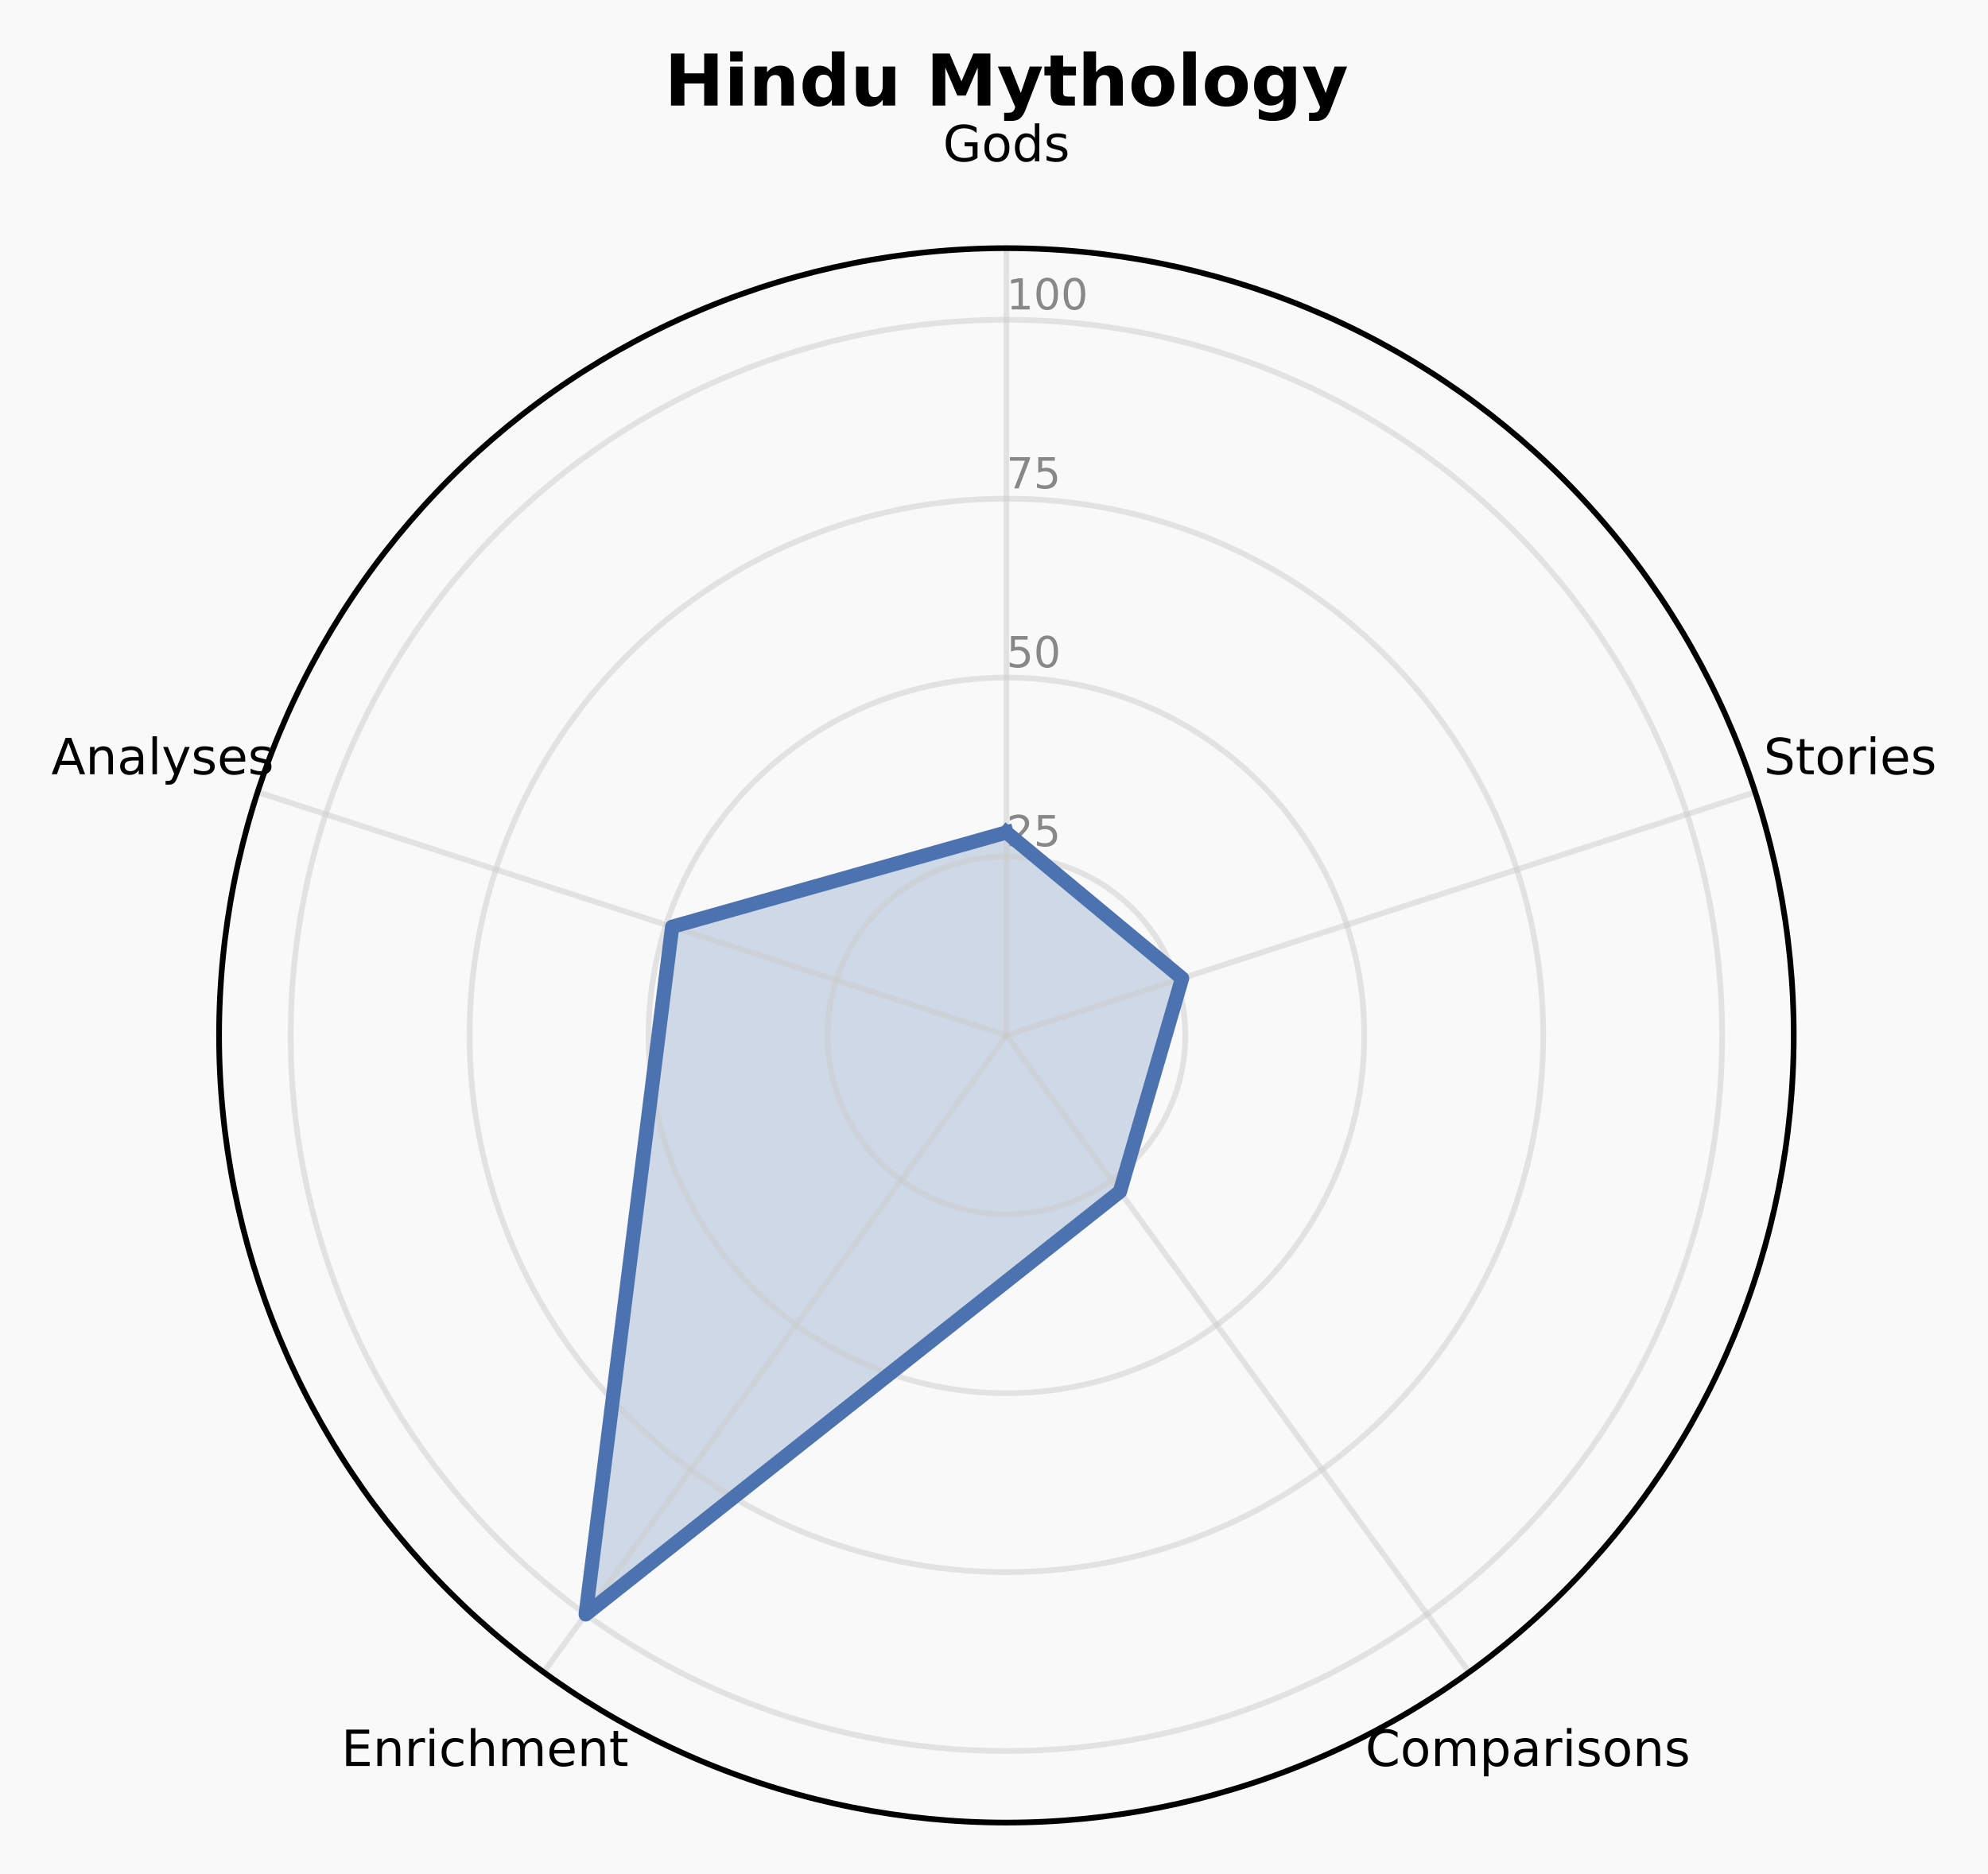
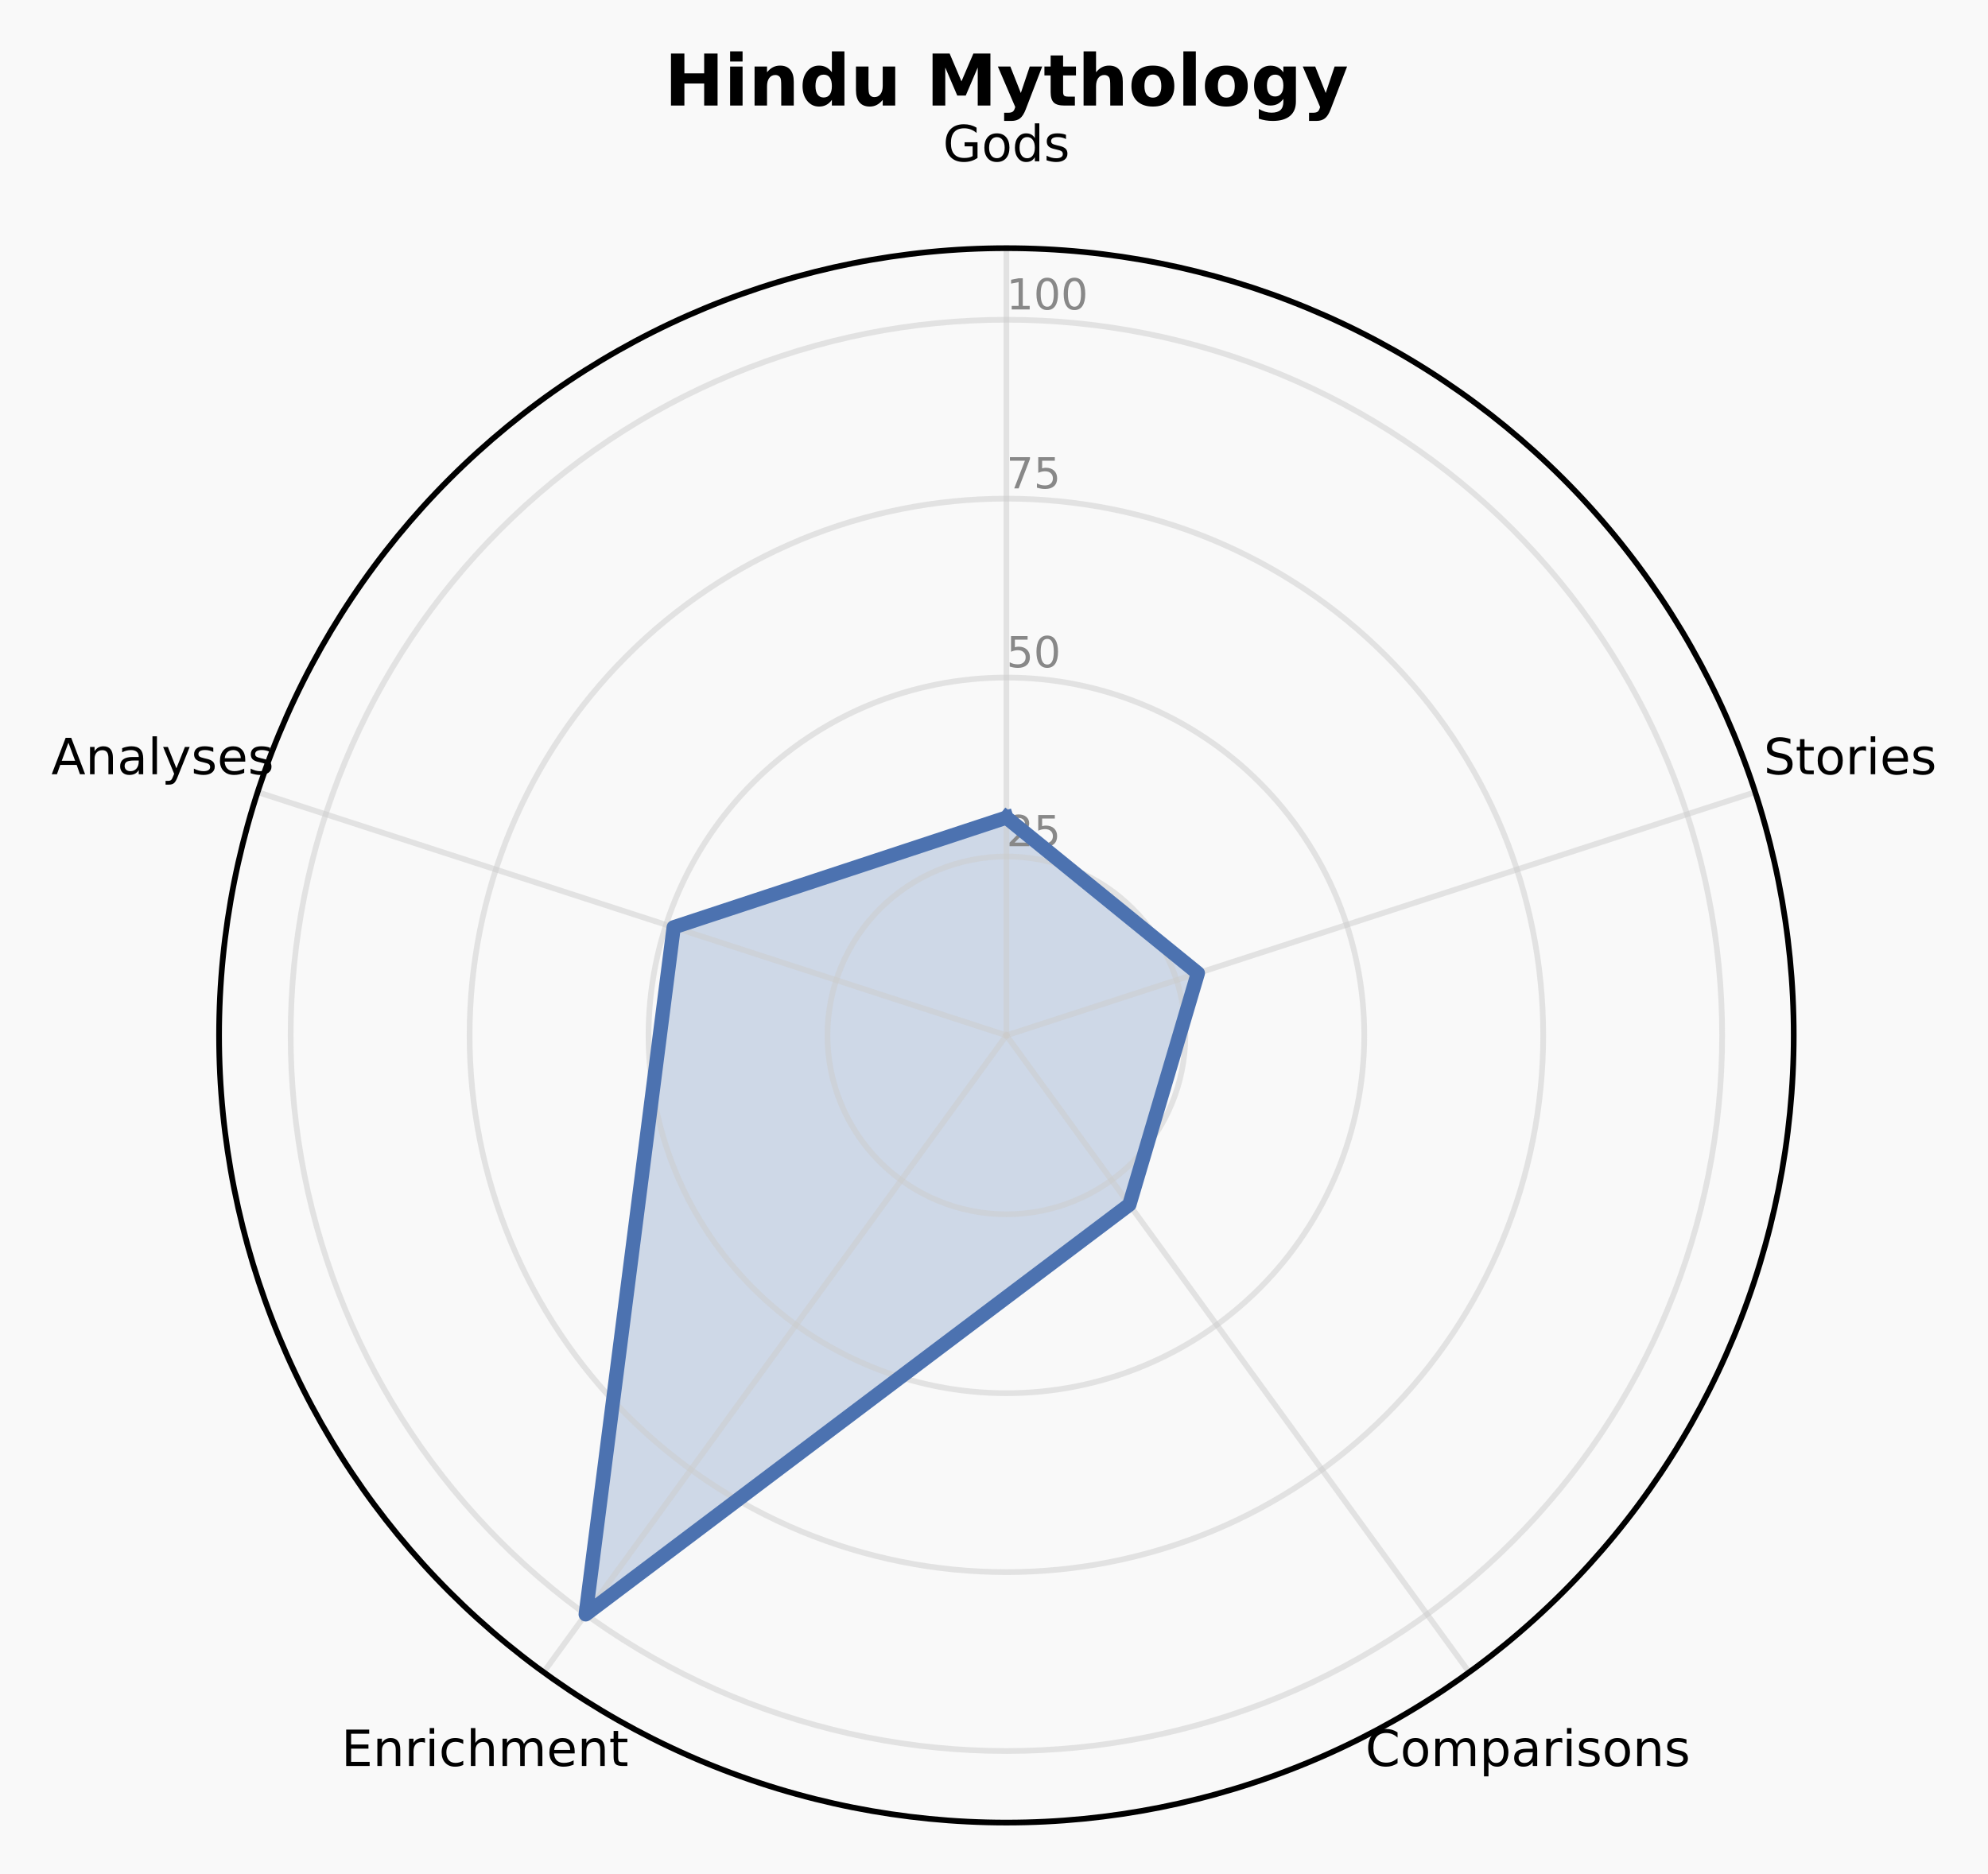
<svg xmlns="http://www.w3.org/2000/svg" xmlns:xlink="http://www.w3.org/1999/xlink" width="278.709pt" height="262.758pt" viewBox="0 0 278.709 262.758" version="1.1">
  <defs>
    <style type="text/css">*{stroke-linejoin: round; stroke-linecap: butt}</style>
  </defs>
  <g id="figure_1">
    <g id="patch_1">
      <path d="M 0 262.758  L 278.709 262.758  L 278.709 0  L 0 0  z " style="fill: #f9f9f9" />
    </g>
    <g id="axes_1">
      <g id="patch_2">
        <path d="M 251.473 145.178  C 251.473 130.683 248.618 116.329 243.071 102.938  C 237.524 89.546 229.393 77.377 219.143 67.128  C 208.894 56.878 196.725 48.748 183.334 43.201  C 169.942 37.654 155.588 34.798 141.093 34.798  C 126.598 34.798 112.244 37.654 98.853 43.201  C 85.461 48.748 73.293 56.878 63.043 67.128  C 52.794 77.377 44.663 89.546 39.116 102.938  C 33.569 116.329 30.714 130.683 30.714 145.178  C 30.714 159.673 33.569 174.027 39.116 187.418  C 44.663 200.81 52.794 212.979 63.043 223.228  C 73.293 233.478 85.461 241.609 98.853 247.155  C 112.244 252.702 126.598 255.558 141.093 255.558  C 155.588 255.558 169.942 252.702 183.334 247.155  C 196.725 241.609 208.894 233.478 219.143 223.228  C 229.393 212.979 237.524 200.81 243.071 187.418  C 248.618 174.027 251.473 159.673 251.473 145.178  M 141.093 145.178  C 141.093 145.178 141.093 145.178 141.093 145.178  C 141.093 145.178 141.093 145.178 141.093 145.178  C 141.093 145.178 141.093 145.178 141.093 145.178  C 141.093 145.178 141.093 145.178 141.093 145.178  C 141.093 145.178 141.093 145.178 141.093 145.178  C 141.093 145.178 141.093 145.178 141.093 145.178  C 141.093 145.178 141.093 145.178 141.093 145.178  C 141.093 145.178 141.093 145.178 141.093 145.178  C 141.093 145.178 141.093 145.178 141.093 145.178  C 141.093 145.178 141.093 145.178 141.093 145.178  C 141.093 145.178 141.093 145.178 141.093 145.178  C 141.093 145.178 141.093 145.178 141.093 145.178  C 141.093 145.178 141.093 145.178 141.093 145.178  C 141.093 145.178 141.093 145.178 141.093 145.178  C 141.093 145.178 141.093 145.178 141.093 145.178  C 141.093 145.178 141.093 145.178 141.093 145.178  z " style="fill: #f9f9f9" />
      </g>
      <g id="patch_3">
-         <path d="M 141.093 116.722  L 165.721 137.176  L 157.009 167.084  L 82.112 226.359  L 94.234 129.952  z " clip-path="url(#p015fa9e501)" style="fill: #4c72b0; opacity: 0.25; stroke: #4c72b0; stroke-linejoin: miter" />
+         <path d="M 141.093 114.638  L 167.934 136.457  L 158.334 168.908  L 82.112 226.359  L 94.449 130.022  z " clip-path="url(#p716210f95b)" style="fill: #4c72b0; opacity: 0.25; stroke: #4c72b0; stroke-linejoin: miter" />
      </g>
      <g id="matplotlib.axis_1">
        <g id="xtick_1">
          <g id="line2d_1">
-             <path d="M 141.093 145.178  L 141.093 34.798  " clip-path="url(#p015fa9e501)" style="fill: none; stroke: #cccccc; stroke-opacity: 0.5; stroke-width: 0.8; stroke-linecap: square" />
+             <path d="M 141.093 145.178  L 141.093 34.798  " clip-path="url(#p716210f95b)" style="fill: none; stroke: #cccccc; stroke-opacity: 0.5; stroke-width: 0.8; stroke-linecap: square" />
          </g>
          <g id="text_1">
            <g transform="translate(132.1945 22.61707) scale(0.07 -0.07)">
              <defs>
                <path id="DejaVuSans-2a" d="M 3809 666  L 3809 1919  L 2778 1919  L 2778 2438  L 4434 2438  L 4434 434  Q 4069 175 3628 42  Q 3188 -91 2688 -91  Q 1594 -91 976 548  Q 359 1188 359 2328  Q 359 3472 976 4111  Q 1594 4750 2688 4750  Q 3144 4750 3555 4637  Q 3966 4525 4313 4306  L 4313 3634  Q 3963 3931 3569 4081  Q 3175 4231 2741 4231  Q 1884 4231 1454 3753  Q 1025 3275 1025 2328  Q 1025 1384 1454 906  Q 1884 428 2741 428  Q 3075 428 3337 486  Q 3600 544 3809 666  z " transform="scale(0.015625)" />
                <path id="DejaVuSans-52" d="M 1959 3097  Q 1497 3097 1228 2736  Q 959 2375 959 1747  Q 959 1119 1226 758  Q 1494 397 1959 397  Q 2419 397 2687 759  Q 2956 1122 2956 1747  Q 2956 2369 2687 2733  Q 2419 3097 1959 3097  z M 1959 3584  Q 2709 3584 3137 3096  Q 3566 2609 3566 1747  Q 3566 888 3137 398  Q 2709 -91 1959 -91  Q 1206 -91 779 398  Q 353 888 353 1747  Q 353 2609 779 3096  Q 1206 3584 1959 3584  z " transform="scale(0.015625)" />
                <path id="DejaVuSans-47" d="M 2906 2969  L 2906 4863  L 3481 4863  L 3481 0  L 2906 0  L 2906 525  Q 2725 213 2448 61  Q 2172 -91 1784 -91  Q 1150 -91 751 415  Q 353 922 353 1747  Q 353 2572 751 3078  Q 1150 3584 1784 3584  Q 2172 3584 2448 3432  Q 2725 3281 2906 2969  z M 947 1747  Q 947 1113 1208 752  Q 1469 391 1925 391  Q 2381 391 2643 752  Q 2906 1113 2906 1747  Q 2906 2381 2643 2742  Q 2381 3103 1925 3103  Q 1469 3103 1208 2742  Q 947 2381 947 1747  z " transform="scale(0.015625)" />
                <path id="DejaVuSans-56" d="M 2834 3397  L 2834 2853  Q 2591 2978 2328 3040  Q 2066 3103 1784 3103  Q 1356 3103 1142 2972  Q 928 2841 928 2578  Q 928 2378 1081 2264  Q 1234 2150 1697 2047  L 1894 2003  Q 2506 1872 2764 1633  Q 3022 1394 3022 966  Q 3022 478 2636 193  Q 2250 -91 1575 -91  Q 1294 -91 989 -36  Q 684 19 347 128  L 347 722  Q 666 556 975 473  Q 1284 391 1588 391  Q 1994 391 2212 530  Q 2431 669 2431 922  Q 2431 1156 2273 1281  Q 2116 1406 1581 1522  L 1381 1569  Q 847 1681 609 1914  Q 372 2147 372 2553  Q 372 3047 722 3315  Q 1072 3584 1716 3584  Q 2034 3584 2315 3537  Q 2597 3491 2834 3397  z " transform="scale(0.015625)" />
              </defs>
              <use xlink:href="#DejaVuSans-2a" />
              <use xlink:href="#DejaVuSans-52" transform="translate(77.48438 0)" />
              <use xlink:href="#DejaVuSans-47" transform="translate(138.6719 0)" />
              <use xlink:href="#DejaVuSans-56" transform="translate(202.1562 0)" />
            </g>
          </g>
        </g>
        <g id="xtick_2">
          <g id="line2d_2">
-             <path d="M 141.093 145.178  L 246.07 111.069  " clip-path="url(#p015fa9e501)" style="fill: none; stroke: #cccccc; stroke-opacity: 0.5; stroke-width: 0.8; stroke-linecap: square" />
+             <path d="M 141.093 145.178  L 246.07 111.069  " clip-path="url(#p716210f95b)" style="fill: none; stroke: #cccccc; stroke-opacity: 0.5; stroke-width: 0.8; stroke-linecap: square" />
          </g>
          <g id="text_2">
            <g transform="translate(247.2616 108.5613) scale(0.07 -0.07)">
              <defs>
                <path id="DejaVuSans-36" d="M 3425 4513  L 3425 3897  Q 3066 4069 2747 4153  Q 2428 4238 2131 4238  Q 1616 4238 1336 4038  Q 1056 3838 1056 3469  Q 1056 3159 1242 3001  Q 1428 2844 1947 2747  L 2328 2669  Q 3034 2534 3370 2195  Q 3706 1856 3706 1288  Q 3706 609 3251 259  Q 2797 -91 1919 -91  Q 1588 -91 1214 -16  Q 841 59 441 206  L 441 856  Q 825 641 1194 531  Q 1563 422 1919 422  Q 2459 422 2753 634  Q 3047 847 3047 1241  Q 3047 1584 2836 1778  Q 2625 1972 2144 2069  L 1759 2144  Q 1053 2284 737 2584  Q 422 2884 422 3419  Q 422 4038 858 4394  Q 1294 4750 2059 4750  Q 2388 4750 2728 4690  Q 3069 4631 3425 4513  z " transform="scale(0.015625)" />
                <path id="DejaVuSans-57" d="M 1172 4494  L 1172 3500  L 2356 3500  L 2356 3053  L 1172 3053  L 1172 1153  Q 1172 725 1289 603  Q 1406 481 1766 481  L 2356 481  L 2356 0  L 1766 0  Q 1100 0 847 248  Q 594 497 594 1153  L 594 3053  L 172 3053  L 172 3500  L 594 3500  L 594 4494  L 1172 4494  z " transform="scale(0.015625)" />
                <path id="DejaVuSans-55" d="M 2631 2963  Q 2534 3019 2420 3045  Q 2306 3072 2169 3072  Q 1681 3072 1420 2755  Q 1159 2438 1159 1844  L 1159 0  L 581 0  L 581 3500  L 1159 3500  L 1159 2956  Q 1341 3275 1631 3429  Q 1922 3584 2338 3584  Q 2397 3584 2469 3576  Q 2541 3569 2628 3553  L 2631 2963  z " transform="scale(0.015625)" />
                <path id="DejaVuSans-4c" d="M 603 3500  L 1178 3500  L 1178 0  L 603 0  L 603 3500  z M 603 4863  L 1178 4863  L 1178 4134  L 603 4134  L 603 4863  z " transform="scale(0.015625)" />
                <path id="DejaVuSans-48" d="M 3597 1894  L 3597 1613  L 953 1613  Q 991 1019 1311 708  Q 1631 397 2203 397  Q 2534 397 2845 478  Q 3156 559 3463 722  L 3463 178  Q 3153 47 2828 -22  Q 2503 -91 2169 -91  Q 1331 -91 842 396  Q 353 884 353 1716  Q 353 2575 817 3079  Q 1281 3584 2069 3584  Q 2775 3584 3186 3129  Q 3597 2675 3597 1894  z M 3022 2063  Q 3016 2534 2758 2815  Q 2500 3097 2075 3097  Q 1594 3097 1305 2825  Q 1016 2553 972 2059  L 3022 2063  z " transform="scale(0.015625)" />
              </defs>
              <use xlink:href="#DejaVuSans-36" />
              <use xlink:href="#DejaVuSans-57" transform="translate(63.48438 0)" />
              <use xlink:href="#DejaVuSans-52" transform="translate(102.6875 0)" />
              <use xlink:href="#DejaVuSans-55" transform="translate(163.875 0)" />
              <use xlink:href="#DejaVuSans-4c" transform="translate(204.9844 0)" />
              <use xlink:href="#DejaVuSans-48" transform="translate(232.7656 0)" />
              <use xlink:href="#DejaVuSans-56" transform="translate(294.2969 0)" />
            </g>
          </g>
        </g>
        <g id="xtick_3">
          <g id="line2d_3">
-             <path d="M 141.093 145.178  L 205.973 234.477  " clip-path="url(#p015fa9e501)" style="fill: none; stroke: #cccccc; stroke-opacity: 0.5; stroke-width: 0.8; stroke-linecap: square" />
+             <path d="M 141.093 145.178  L 205.973 234.477  " clip-path="url(#p716210f95b)" style="fill: none; stroke: #cccccc; stroke-opacity: 0.5; stroke-width: 0.8; stroke-linecap: square" />
          </g>
          <g id="text_3">
            <g transform="translate(191.4228 247.6219) scale(0.07 -0.07)">
              <defs>
                <path id="DejaVuSans-26" d="M 4122 4306  L 4122 3641  Q 3803 3938 3442 4084  Q 3081 4231 2675 4231  Q 1875 4231 1450 3742  Q 1025 3253 1025 2328  Q 1025 1406 1450 917  Q 1875 428 2675 428  Q 3081 428 3442 575  Q 3803 722 4122 1019  L 4122 359  Q 3791 134 3420 21  Q 3050 -91 2638 -91  Q 1578 -91 968 557  Q 359 1206 359 2328  Q 359 3453 968 4101  Q 1578 4750 2638 4750  Q 3056 4750 3426 4639  Q 3797 4528 4122 4306  z " transform="scale(0.015625)" />
                <path id="DejaVuSans-50" d="M 3328 2828  Q 3544 3216 3844 3400  Q 4144 3584 4550 3584  Q 5097 3584 5394 3201  Q 5691 2819 5691 2113  L 5691 0  L 5113 0  L 5113 2094  Q 5113 2597 4934 2840  Q 4756 3084 4391 3084  Q 3944 3084 3684 2787  Q 3425 2491 3425 1978  L 3425 0  L 2847 0  L 2847 2094  Q 2847 2600 2669 2842  Q 2491 3084 2119 3084  Q 1678 3084 1418 2786  Q 1159 2488 1159 1978  L 1159 0  L 581 0  L 581 3500  L 1159 3500  L 1159 2956  Q 1356 3278 1631 3431  Q 1906 3584 2284 3584  Q 2666 3584 2933 3390  Q 3200 3197 3328 2828  z " transform="scale(0.015625)" />
                <path id="DejaVuSans-53" d="M 1159 525  L 1159 -1331  L 581 -1331  L 581 3500  L 1159 3500  L 1159 2969  Q 1341 3281 1617 3432  Q 1894 3584 2278 3584  Q 2916 3584 3314 3078  Q 3713 2572 3713 1747  Q 3713 922 3314 415  Q 2916 -91 2278 -91  Q 1894 -91 1617 61  Q 1341 213 1159 525  z M 3116 1747  Q 3116 2381 2855 2742  Q 2594 3103 2138 3103  Q 1681 3103 1420 2742  Q 1159 2381 1159 1747  Q 1159 1113 1420 752  Q 1681 391 2138 391  Q 2594 391 2855 752  Q 3116 1113 3116 1747  z " transform="scale(0.015625)" />
                <path id="DejaVuSans-44" d="M 2194 1759  Q 1497 1759 1228 1600  Q 959 1441 959 1056  Q 959 750 1161 570  Q 1363 391 1709 391  Q 2188 391 2477 730  Q 2766 1069 2766 1631  L 2766 1759  L 2194 1759  z M 3341 1997  L 3341 0  L 2766 0  L 2766 531  Q 2569 213 2275 61  Q 1981 -91 1556 -91  Q 1019 -91 701 211  Q 384 513 384 1019  Q 384 1609 779 1909  Q 1175 2209 1959 2209  L 2766 2209  L 2766 2266  Q 2766 2663 2505 2880  Q 2244 3097 1772 3097  Q 1472 3097 1187 3025  Q 903 2953 641 2809  L 641 3341  Q 956 3463 1253 3523  Q 1550 3584 1831 3584  Q 2591 3584 2966 3190  Q 3341 2797 3341 1997  z " transform="scale(0.015625)" />
                <path id="DejaVuSans-51" d="M 3513 2113  L 3513 0  L 2938 0  L 2938 2094  Q 2938 2591 2744 2837  Q 2550 3084 2163 3084  Q 1697 3084 1428 2787  Q 1159 2491 1159 1978  L 1159 0  L 581 0  L 581 3500  L 1159 3500  L 1159 2956  Q 1366 3272 1645 3428  Q 1925 3584 2291 3584  Q 2894 3584 3203 3211  Q 3513 2838 3513 2113  z " transform="scale(0.015625)" />
              </defs>
              <use xlink:href="#DejaVuSans-26" />
              <use xlink:href="#DejaVuSans-52" transform="translate(69.82812 0)" />
              <use xlink:href="#DejaVuSans-50" transform="translate(131.0156 0)" />
              <use xlink:href="#DejaVuSans-53" transform="translate(228.4219 0)" />
              <use xlink:href="#DejaVuSans-44" transform="translate(291.9062 0)" />
              <use xlink:href="#DejaVuSans-55" transform="translate(353.1875 0)" />
              <use xlink:href="#DejaVuSans-4c" transform="translate(394.2969 0)" />
              <use xlink:href="#DejaVuSans-56" transform="translate(422.0781 0)" />
              <use xlink:href="#DejaVuSans-52" transform="translate(474.1719 0)" />
              <use xlink:href="#DejaVuSans-51" transform="translate(535.3594 0)" />
              <use xlink:href="#DejaVuSans-56" transform="translate(598.7344 0)" />
            </g>
          </g>
        </g>
        <g id="xtick_4">
          <g id="line2d_4">
-             <path d="M 141.093 145.178  L 76.214 234.477  " clip-path="url(#p015fa9e501)" style="fill: none; stroke: #cccccc; stroke-opacity: 0.5; stroke-width: 0.8; stroke-linecap: square" />
+             <path d="M 141.093 145.178  L 76.214 234.477  " clip-path="url(#p716210f95b)" style="fill: none; stroke: #cccccc; stroke-opacity: 0.5; stroke-width: 0.8; stroke-linecap: square" />
          </g>
          <g id="text_4">
            <g transform="translate(47.8483 247.6219) scale(0.07 -0.07)">
              <defs>
                <path id="DejaVuSans-28" d="M 628 4666  L 3578 4666  L 3578 4134  L 1259 4134  L 1259 2753  L 3481 2753  L 3481 2222  L 1259 2222  L 1259 531  L 3634 531  L 3634 0  L 628 0  L 628 4666  z " transform="scale(0.015625)" />
                <path id="DejaVuSans-46" d="M 3122 3366  L 3122 2828  Q 2878 2963 2633 3030  Q 2388 3097 2138 3097  Q 1578 3097 1268 2742  Q 959 2388 959 1747  Q 959 1106 1268 751  Q 1578 397 2138 397  Q 2388 397 2633 464  Q 2878 531 3122 666  L 3122 134  Q 2881 22 2623 -34  Q 2366 -91 2075 -91  Q 1284 -91 818 406  Q 353 903 353 1747  Q 353 2603 823 3093  Q 1294 3584 2113 3584  Q 2378 3584 2631 3529  Q 2884 3475 3122 3366  z " transform="scale(0.015625)" />
                <path id="DejaVuSans-4b" d="M 3513 2113  L 3513 0  L 2938 0  L 2938 2094  Q 2938 2591 2744 2837  Q 2550 3084 2163 3084  Q 1697 3084 1428 2787  Q 1159 2491 1159 1978  L 1159 0  L 581 0  L 581 4863  L 1159 4863  L 1159 2956  Q 1366 3272 1645 3428  Q 1925 3584 2291 3584  Q 2894 3584 3203 3211  Q 3513 2838 3513 2113  z " transform="scale(0.015625)" />
              </defs>
              <use xlink:href="#DejaVuSans-28" />
              <use xlink:href="#DejaVuSans-51" transform="translate(63.1875 0)" />
              <use xlink:href="#DejaVuSans-55" transform="translate(126.5625 0)" />
              <use xlink:href="#DejaVuSans-4c" transform="translate(167.6719 0)" />
              <use xlink:href="#DejaVuSans-46" transform="translate(195.4531 0)" />
              <use xlink:href="#DejaVuSans-4b" transform="translate(250.4375 0)" />
              <use xlink:href="#DejaVuSans-50" transform="translate(313.8125 0)" />
              <use xlink:href="#DejaVuSans-48" transform="translate(411.2188 0)" />
              <use xlink:href="#DejaVuSans-51" transform="translate(472.75 0)" />
              <use xlink:href="#DejaVuSans-57" transform="translate(536.125 0)" />
            </g>
          </g>
        </g>
        <g id="xtick_5">
          <g id="line2d_5">
-             <path d="M 141.093 145.178  L 36.116 111.069  " clip-path="url(#p015fa9e501)" style="fill: none; stroke: #cccccc; stroke-opacity: 0.5; stroke-width: 0.8; stroke-linecap: square" />
+             <path d="M 141.093 145.178  L 36.116 111.069  " clip-path="url(#p716210f95b)" style="fill: none; stroke: #cccccc; stroke-opacity: 0.5; stroke-width: 0.8; stroke-linecap: square" />
          </g>
          <g id="text_5">
            <g transform="translate(7.2 108.5613) scale(0.07 -0.07)">
              <defs>
                <path id="DejaVuSans-24" d="M 2188 4044  L 1331 1722  L 3047 1722  L 2188 4044  z M 1831 4666  L 2547 4666  L 4325 0  L 3669 0  L 3244 1197  L 1141 1197  L 716 0  L 50 0  L 1831 4666  z " transform="scale(0.015625)" />
                <path id="DejaVuSans-4f" d="M 603 4863  L 1178 4863  L 1178 0  L 603 0  L 603 4863  z " transform="scale(0.015625)" />
                <path id="DejaVuSans-5c" d="M 2059 -325  Q 1816 -950 1584 -1140  Q 1353 -1331 966 -1331  L 506 -1331  L 506 -850  L 844 -850  Q 1081 -850 1212 -737  Q 1344 -625 1503 -206  L 1606 56  L 191 3500  L 800 3500  L 1894 763  L 2988 3500  L 3597 3500  L 2059 -325  z " transform="scale(0.015625)" />
              </defs>
              <use xlink:href="#DejaVuSans-24" />
              <use xlink:href="#DejaVuSans-51" transform="translate(68.40625 0)" />
              <use xlink:href="#DejaVuSans-44" transform="translate(131.7812 0)" />
              <use xlink:href="#DejaVuSans-4f" transform="translate(193.0625 0)" />
              <use xlink:href="#DejaVuSans-5c" transform="translate(220.8438 0)" />
              <use xlink:href="#DejaVuSans-56" transform="translate(280.0312 0)" />
              <use xlink:href="#DejaVuSans-48" transform="translate(332.125 0)" />
              <use xlink:href="#DejaVuSans-56" transform="translate(393.6562 0)" />
            </g>
          </g>
        </g>
      </g>
      <g id="matplotlib.axis_2">
        <g id="ytick_1">
          <g id="line2d_6">
-             <path d="M 141.093 120.092  C 144.388 120.092 147.65 120.741 150.693 122.001  C 153.737 123.262 156.503 125.11 158.832 127.439  C 161.161 129.769 163.009 132.534 164.27 135.578  C 165.531 138.621 166.18 141.884 166.18 145.178  C 166.18 148.472 165.531 151.735 164.27 154.778  C 163.009 157.822 161.161 160.587 158.832 162.917  C 156.503 165.246 153.737 167.094 150.693 168.355  C 147.65 169.615 144.388 170.264 141.093 170.264  C 137.799 170.264 134.537 169.615 131.493 168.355  C 128.45 167.094 125.684 165.246 123.355 162.917  C 121.025 160.587 119.177 157.822 117.917 154.778  C 116.656 151.735 116.007 148.472 116.007 145.178  C 116.007 141.884 116.656 138.621 117.917 135.578  C 119.177 132.534 121.025 129.769 123.355 127.439  C 125.684 125.11 128.45 123.262 131.493 122.001  C 134.537 120.741 137.799 120.092 141.093 120.092  " clip-path="url(#p015fa9e501)" style="fill: none; stroke: #cccccc; stroke-opacity: 0.5; stroke-width: 0.8; stroke-linecap: square" />
+             <path d="M 141.093 120.092  C 144.388 120.092 147.65 120.741 150.693 122.001  C 153.737 123.262 156.503 125.11 158.832 127.439  C 161.161 129.769 163.009 132.534 164.27 135.578  C 165.531 138.621 166.18 141.884 166.18 145.178  C 166.18 148.472 165.531 151.735 164.27 154.778  C 163.009 157.822 161.161 160.587 158.832 162.917  C 156.503 165.246 153.737 167.094 150.693 168.355  C 147.65 169.615 144.388 170.264 141.093 170.264  C 137.799 170.264 134.537 169.615 131.493 168.355  C 128.45 167.094 125.684 165.246 123.355 162.917  C 121.025 160.587 119.177 157.822 117.917 154.778  C 116.656 151.735 116.007 148.472 116.007 145.178  C 116.007 141.884 116.656 138.621 117.917 135.578  C 119.177 132.534 121.025 129.769 123.355 127.439  C 125.684 125.11 128.45 123.262 131.493 122.001  C 134.537 120.741 137.799 120.092 141.093 120.092  " clip-path="url(#p716210f95b)" style="fill: none; stroke: #cccccc; stroke-opacity: 0.5; stroke-width: 0.8; stroke-linecap: square" />
          </g>
          <g id="text_6">
            <g style="fill: #888888" transform="translate(141.0933 118.6504) scale(0.06 -0.06)">
              <defs>
                <path id="DejaVuSans-15" d="M 1228 531  L 3431 531  L 3431 0  L 469 0  L 469 531  Q 828 903 1448 1529  Q 2069 2156 2228 2338  Q 2531 2678 2651 2914  Q 2772 3150 2772 3378  Q 2772 3750 2511 3984  Q 2250 4219 1831 4219  Q 1534 4219 1204 4116  Q 875 4013 500 3803  L 500 4441  Q 881 4594 1212 4672  Q 1544 4750 1819 4750  Q 2544 4750 2975 4387  Q 3406 4025 3406 3419  Q 3406 3131 3298 2873  Q 3191 2616 2906 2266  Q 2828 2175 2409 1742  Q 1991 1309 1228 531  z " transform="scale(0.015625)" />
                <path id="DejaVuSans-18" d="M 691 4666  L 3169 4666  L 3169 4134  L 1269 4134  L 1269 2991  Q 1406 3038 1543 3061  Q 1681 3084 1819 3084  Q 2600 3084 3056 2656  Q 3513 2228 3513 1497  Q 3513 744 3044 326  Q 2575 -91 1722 -91  Q 1428 -91 1123 -41  Q 819 9 494 109  L 494 744  Q 775 591 1075 516  Q 1375 441 1709 441  Q 2250 441 2565 725  Q 2881 1009 2881 1497  Q 2881 1984 2565 2268  Q 2250 2553 1709 2553  Q 1456 2553 1204 2497  Q 953 2441 691 2322  L 691 4666  z " transform="scale(0.015625)" />
              </defs>
              <use xlink:href="#DejaVuSans-15" />
              <use xlink:href="#DejaVuSans-18" transform="translate(63.625 0)" />
            </g>
          </g>
        </g>
        <g id="ytick_2">
          <g id="line2d_7">
-             <path d="M 141.093 95.005  C 147.682 95.005 154.206 96.303 160.293 98.825  C 166.381 101.346 171.912 105.042 176.571 109.701  C 181.229 114.36 184.925 119.891 187.447 125.978  C 189.968 132.065 191.266 138.589 191.266 145.178  C 191.266 151.767 189.968 158.291 187.447 164.378  C 184.925 170.465 181.229 175.997 176.571 180.655  C 171.912 185.314 166.381 189.01 160.293 191.531  C 154.206 194.053 147.682 195.351 141.093 195.351  C 134.505 195.351 127.98 194.053 121.893 191.531  C 115.806 189.01 110.275 185.314 105.616 180.655  C 100.957 175.997 97.261 170.465 94.74 164.378  C 92.219 158.291 90.921 151.767 90.921 145.178  C 90.921 138.589 92.219 132.065 94.74 125.978  C 97.261 119.891 100.957 114.36 105.616 109.701  C 110.275 105.042 115.806 101.346 121.893 98.825  C 127.98 96.303 134.505 95.005 141.093 95.005  " clip-path="url(#p015fa9e501)" style="fill: none; stroke: #cccccc; stroke-opacity: 0.5; stroke-width: 0.8; stroke-linecap: square" />
+             <path d="M 141.093 95.005  C 147.682 95.005 154.206 96.303 160.293 98.825  C 166.381 101.346 171.912 105.042 176.571 109.701  C 181.229 114.36 184.925 119.891 187.447 125.978  C 189.968 132.065 191.266 138.589 191.266 145.178  C 191.266 151.767 189.968 158.291 187.447 164.378  C 184.925 170.465 181.229 175.997 176.571 180.655  C 171.912 185.314 166.381 189.01 160.293 191.531  C 154.206 194.053 147.682 195.351 141.093 195.351  C 134.505 195.351 127.98 194.053 121.893 191.531  C 115.806 189.01 110.275 185.314 105.616 180.655  C 100.957 175.997 97.261 170.465 94.74 164.378  C 92.219 158.291 90.921 151.767 90.921 145.178  C 90.921 138.589 92.219 132.065 94.74 125.978  C 97.261 119.891 100.957 114.36 105.616 109.701  C 110.275 105.042 115.806 101.346 121.893 98.825  C 127.98 96.303 134.505 95.005 141.093 95.005  " clip-path="url(#p716210f95b)" style="fill: none; stroke: #cccccc; stroke-opacity: 0.5; stroke-width: 0.8; stroke-linecap: square" />
          </g>
          <g id="text_7">
            <g style="fill: #888888" transform="translate(141.0933 93.56408) scale(0.06 -0.06)">
              <defs>
                <path id="DejaVuSans-13" d="M 2034 4250  Q 1547 4250 1301 3770  Q 1056 3291 1056 2328  Q 1056 1369 1301 889  Q 1547 409 2034 409  Q 2525 409 2770 889  Q 3016 1369 3016 2328  Q 3016 3291 2770 3770  Q 2525 4250 2034 4250  z M 2034 4750  Q 2819 4750 3233 4129  Q 3647 3509 3647 2328  Q 3647 1150 3233 529  Q 2819 -91 2034 -91  Q 1250 -91 836 529  Q 422 1150 422 2328  Q 422 3509 836 4129  Q 1250 4750 2034 4750  z " transform="scale(0.015625)" />
              </defs>
              <use xlink:href="#DejaVuSans-18" />
              <use xlink:href="#DejaVuSans-13" transform="translate(63.625 0)" />
            </g>
          </g>
        </g>
        <g id="ytick_3">
          <g id="line2d_8">
-             <path d="M 141.093 69.919  C 150.976 69.919 160.763 71.866 169.894 75.648  C 179.024 79.43 187.321 84.974 194.309 91.962  C 201.298 98.95 206.841 107.247 210.623 116.378  C 214.405 125.508 216.352 135.295 216.352 145.178  C 216.352 155.061 214.405 164.848 210.623 173.978  C 206.841 183.109 201.298 191.406 194.309 198.394  C 187.321 205.382 179.024 210.926 169.894 214.708  C 160.763 218.49 150.976 220.437 141.093 220.437  C 131.21 220.437 121.424 218.49 112.293 214.708  C 103.162 210.926 94.866 205.382 87.877 198.394  C 80.889 191.406 75.345 183.109 71.563 173.978  C 67.781 164.848 65.834 155.061 65.834 145.178  C 65.834 135.295 67.781 125.508 71.563 116.378  C 75.345 107.247 80.889 98.95 87.877 91.962  C 94.866 84.974 103.162 79.43 112.293 75.648  C 121.424 71.866 131.21 69.919 141.093 69.919  " clip-path="url(#p015fa9e501)" style="fill: none; stroke: #cccccc; stroke-opacity: 0.5; stroke-width: 0.8; stroke-linecap: square" />
+             <path d="M 141.093 69.919  C 150.976 69.919 160.763 71.866 169.894 75.648  C 179.024 79.43 187.321 84.974 194.309 91.962  C 201.298 98.95 206.841 107.247 210.623 116.378  C 214.405 125.508 216.352 135.295 216.352 145.178  C 216.352 155.061 214.405 164.848 210.623 173.978  C 206.841 183.109 201.298 191.406 194.309 198.394  C 187.321 205.382 179.024 210.926 169.894 214.708  C 160.763 218.49 150.976 220.437 141.093 220.437  C 131.21 220.437 121.424 218.49 112.293 214.708  C 103.162 210.926 94.866 205.382 87.877 198.394  C 80.889 191.406 75.345 183.109 71.563 173.978  C 67.781 164.848 65.834 155.061 65.834 145.178  C 65.834 135.295 67.781 125.508 71.563 116.378  C 75.345 107.247 80.889 98.95 87.877 91.962  C 94.866 84.974 103.162 79.43 112.293 75.648  C 121.424 71.866 131.21 69.919 141.093 69.919  " clip-path="url(#p716210f95b)" style="fill: none; stroke: #cccccc; stroke-opacity: 0.5; stroke-width: 0.8; stroke-linecap: square" />
          </g>
          <g id="text_8">
            <g style="fill: #888888" transform="translate(141.0933 68.47781) scale(0.06 -0.06)">
              <defs>
                <path id="DejaVuSans-1a" d="M 525 4666  L 3525 4666  L 3525 4397  L 1831 0  L 1172 0  L 2766 4134  L 525 4134  L 525 4666  z " transform="scale(0.015625)" />
              </defs>
              <use xlink:href="#DejaVuSans-1a" />
              <use xlink:href="#DejaVuSans-18" transform="translate(63.625 0)" />
            </g>
          </g>
        </g>
        <g id="ytick_4">
          <g id="line2d_9">
-             <path d="M 141.093 44.833  C 154.27 44.833 167.32 47.429 179.494 52.471  C 191.668 57.514 202.73 64.906 212.048 74.223  C 221.366 83.541 228.757 94.603 233.8 106.778  C 238.843 118.952 241.438 132.001 241.438 145.178  C 241.438 158.355 238.843 171.404 233.8 183.578  C 228.757 195.753 221.366 206.815 212.048 216.133  C 202.73 225.45 191.668 232.842 179.494 237.885  C 167.32 242.927 154.27 245.523 141.093 245.523  C 127.916 245.523 114.867 242.927 102.693 237.885  C 90.519 232.842 79.456 225.45 70.139 216.133  C 60.821 206.815 53.429 195.753 48.387 183.578  C 43.344 171.404 40.748 158.355 40.748 145.178  C 40.748 132.001 43.344 118.952 48.387 106.778  C 53.429 94.603 60.821 83.541 70.139 74.223  C 79.456 64.906 90.519 57.514 102.693 52.471  C 114.867 47.429 127.916 44.833 141.093 44.833  " clip-path="url(#p015fa9e501)" style="fill: none; stroke: #cccccc; stroke-opacity: 0.5; stroke-width: 0.8; stroke-linecap: square" />
+             <path d="M 141.093 44.833  C 154.27 44.833 167.32 47.429 179.494 52.471  C 191.668 57.514 202.73 64.906 212.048 74.223  C 221.366 83.541 228.757 94.603 233.8 106.778  C 238.843 118.952 241.438 132.001 241.438 145.178  C 241.438 158.355 238.843 171.404 233.8 183.578  C 228.757 195.753 221.366 206.815 212.048 216.133  C 202.73 225.45 191.668 232.842 179.494 237.885  C 167.32 242.927 154.27 245.523 141.093 245.523  C 127.916 245.523 114.867 242.927 102.693 237.885  C 90.519 232.842 79.456 225.45 70.139 216.133  C 60.821 206.815 53.429 195.753 48.387 183.578  C 43.344 171.404 40.748 158.355 40.748 145.178  C 40.748 132.001 43.344 118.952 48.387 106.778  C 53.429 94.603 60.821 83.541 70.139 74.223  C 79.456 64.906 90.519 57.514 102.693 52.471  C 114.867 47.429 127.916 44.833 141.093 44.833  " clip-path="url(#p716210f95b)" style="fill: none; stroke: #cccccc; stroke-opacity: 0.5; stroke-width: 0.8; stroke-linecap: square" />
          </g>
          <g id="text_9">
            <g style="fill: #888888" transform="translate(141.0933 43.39154) scale(0.06 -0.06)">
              <defs>
                <path id="DejaVuSans-14" d="M 794 531  L 1825 531  L 1825 4091  L 703 3866  L 703 4441  L 1819 4666  L 2450 4666  L 2450 531  L 3481 531  L 3481 0  L 794 0  L 794 531  z " transform="scale(0.015625)" />
              </defs>
              <use xlink:href="#DejaVuSans-14" />
              <use xlink:href="#DejaVuSans-13" transform="translate(63.625 0)" />
              <use xlink:href="#DejaVuSans-13" transform="translate(127.25 0)" />
            </g>
          </g>
        </g>
      </g>
      <g id="line2d_10">
-         <path d="M 141.093 116.722  L 165.721 137.176  L 157.009 167.084  L 82.112 226.359  L 94.234 129.952  L 141.093 116.722  " clip-path="url(#p015fa9e501)" style="fill: none; stroke: #4c72b0; stroke-width: 2; stroke-linecap: square" />
+         <path d="M 141.093 114.638  L 167.934 136.457  L 158.334 168.908  L 82.112 226.359  L 94.449 130.022  L 141.093 114.638  " clip-path="url(#p716210f95b)" style="fill: none; stroke: #4c72b0; stroke-width: 2; stroke-linecap: square" />
      </g>
      <g id="patch_4">
        <path d="M 141.093 34.798  C 126.598 34.798 112.244 37.654 98.853 43.201  C 85.461 48.748 73.293 56.878 63.043 67.128  C 52.794 77.377 44.663 89.546 39.116 102.938  C 33.569 116.329 30.714 130.683 30.714 145.178  C 30.714 159.673 33.569 174.027 39.116 187.418  C 44.663 200.81 52.794 212.979 63.043 223.228  C 73.293 233.478 85.461 241.609 98.853 247.155  C 112.244 252.702 126.598 255.558 141.093 255.558  C 155.588 255.558 169.942 252.702 183.334 247.155  C 196.725 241.609 208.894 233.478 219.143 223.228  C 229.393 212.979 237.524 200.81 243.071 187.418  C 248.618 174.027 251.473 159.673 251.473 145.178  C 251.473 130.683 248.618 116.329 243.071 102.938  C 237.524 89.546 229.393 77.377 219.143 67.128  C 208.894 56.878 196.725 48.748 183.334 43.201  C 169.942 37.654 155.588 34.798 141.093 34.798  " style="fill: none; stroke: #000000; stroke-width: 0.8; stroke-linejoin: miter; stroke-linecap: square" />
      </g>
      <g id="text_10">
        <g transform="translate(93.14952 14.79844) scale(0.1 -0.1)">
          <defs>
            <path id="DejaVuSans-Bold-2b" d="M 588 4666  L 1791 4666  L 1791 2888  L 3566 2888  L 3566 4666  L 4769 4666  L 4769 0  L 3566 0  L 3566 1978  L 1791 1978  L 1791 0  L 588 0  L 588 4666  z " transform="scale(0.015625)" />
            <path id="DejaVuSans-Bold-4c" d="M 538 3500  L 1656 3500  L 1656 0  L 538 0  L 538 3500  z M 538 4863  L 1656 4863  L 1656 3950  L 538 3950  L 538 4863  z " transform="scale(0.015625)" />
            <path id="DejaVuSans-Bold-51" d="M 4056 2131  L 4056 0  L 2931 0  L 2931 347  L 2931 1631  Q 2931 2084 2911 2256  Q 2891 2428 2841 2509  Q 2775 2619 2662 2680  Q 2550 2741 2406 2741  Q 2056 2741 1856 2470  Q 1656 2200 1656 1722  L 1656 0  L 538 0  L 538 3500  L 1656 3500  L 1656 2988  Q 1909 3294 2193 3439  Q 2478 3584 2822 3584  Q 3428 3584 3742 3212  Q 4056 2841 4056 2131  z " transform="scale(0.015625)" />
            <path id="DejaVuSans-Bold-47" d="M 2919 2988  L 2919 4863  L 4044 4863  L 4044 0  L 2919 0  L 2919 506  Q 2688 197 2409 53  Q 2131 -91 1766 -91  Q 1119 -91 703 423  Q 288 938 288 1747  Q 288 2556 703 3070  Q 1119 3584 1766 3584  Q 2128 3584 2408 3439  Q 2688 3294 2919 2988  z M 2181 722  Q 2541 722 2730 984  Q 2919 1247 2919 1747  Q 2919 2247 2730 2509  Q 2541 2772 2181 2772  Q 1825 2772 1636 2509  Q 1447 2247 1447 1747  Q 1447 1247 1636 984  Q 1825 722 2181 722  z " transform="scale(0.015625)" />
            <path id="DejaVuSans-Bold-58" d="M 500 1363  L 500 3500  L 1625 3500  L 1625 3150  Q 1625 2866 1622 2436  Q 1619 2006 1619 1863  Q 1619 1441 1641 1255  Q 1663 1069 1716 984  Q 1784 875 1895 815  Q 2006 756 2150 756  Q 2500 756 2700 1025  Q 2900 1294 2900 1772  L 2900 3500  L 4019 3500  L 4019 0  L 2900 0  L 2900 506  Q 2647 200 2364 54  Q 2081 -91 1741 -91  Q 1134 -91 817 281  Q 500 653 500 1363  z " transform="scale(0.015625)" />
            <path id="DejaVuSans-Bold-3" transform="scale(0.015625)" />
            <path id="DejaVuSans-Bold-30" d="M 588 4666  L 2119 4666  L 3181 2169  L 4250 4666  L 5778 4666  L 5778 0  L 4641 0  L 4641 3413  L 3566 897  L 2803 897  L 1728 3413  L 1728 0  L 588 0  L 588 4666  z " transform="scale(0.015625)" />
            <path id="DejaVuSans-Bold-5c" d="M 78 3500  L 1197 3500  L 2138 1125  L 2938 3500  L 4056 3500  L 2584 -331  Q 2363 -916 2067 -1148  Q 1772 -1381 1288 -1381  L 641 -1381  L 641 -647  L 991 -647  Q 1275 -647 1404 -556  Q 1534 -466 1606 -231  L 1638 -134  L 78 3500  z " transform="scale(0.015625)" />
            <path id="DejaVuSans-Bold-57" d="M 1759 4494  L 1759 3500  L 2913 3500  L 2913 2700  L 1759 2700  L 1759 1216  Q 1759 972 1856 886  Q 1953 800 2241 800  L 2816 800  L 2816 0  L 1856 0  Q 1194 0 917 276  Q 641 553 641 1216  L 641 2700  L 84 2700  L 84 3500  L 641 3500  L 641 4494  L 1759 4494  z " transform="scale(0.015625)" />
            <path id="DejaVuSans-Bold-4b" d="M 4056 2131  L 4056 0  L 2931 0  L 2931 347  L 2931 1625  Q 2931 2084 2911 2256  Q 2891 2428 2841 2509  Q 2775 2619 2662 2680  Q 2550 2741 2406 2741  Q 2056 2741 1856 2470  Q 1656 2200 1656 1722  L 1656 0  L 538 0  L 538 4863  L 1656 4863  L 1656 2988  Q 1909 3294 2193 3439  Q 2478 3584 2822 3584  Q 3428 3584 3742 3212  Q 4056 2841 4056 2131  z " transform="scale(0.015625)" />
            <path id="DejaVuSans-Bold-52" d="M 2203 2784  Q 1831 2784 1636 2517  Q 1441 2250 1441 1747  Q 1441 1244 1636 976  Q 1831 709 2203 709  Q 2569 709 2762 976  Q 2956 1244 2956 1747  Q 2956 2250 2762 2517  Q 2569 2784 2203 2784  z M 2203 3584  Q 3106 3584 3614 3096  Q 4122 2609 4122 1747  Q 4122 884 3614 396  Q 3106 -91 2203 -91  Q 1297 -91 786 396  Q 275 884 275 1747  Q 275 2609 786 3096  Q 1297 3584 2203 3584  z " transform="scale(0.015625)" />
            <path id="DejaVuSans-Bold-4f" d="M 538 4863  L 1656 4863  L 1656 0  L 538 0  L 538 4863  z " transform="scale(0.015625)" />
            <path id="DejaVuSans-Bold-4a" d="M 2919 594  Q 2688 288 2409 144  Q 2131 0 1766 0  Q 1125 0 706 504  Q 288 1009 288 1791  Q 288 2575 706 3076  Q 1125 3578 1766 3578  Q 2131 3578 2409 3434  Q 2688 3291 2919 2981  L 2919 3500  L 4044 3500  L 4044 353  Q 4044 -491 3511 -936  Q 2978 -1381 1966 -1381  Q 1638 -1381 1331 -1331  Q 1025 -1281 716 -1178  L 716 -306  Q 1009 -475 1290 -558  Q 1572 -641 1856 -641  Q 2406 -641 2662 -400  Q 2919 -159 2919 353  L 2919 594  z M 2181 2772  Q 1834 2772 1640 2515  Q 1447 2259 1447 1791  Q 1447 1309 1634 1061  Q 1822 813 2181 813  Q 2531 813 2725 1069  Q 2919 1325 2919 1791  Q 2919 2259 2725 2515  Q 2531 2772 2181 2772  z " transform="scale(0.015625)" />
          </defs>
          <use xlink:href="#DejaVuSans-Bold-2b" />
          <use xlink:href="#DejaVuSans-Bold-4c" transform="translate(83.6875 0)" />
          <use xlink:href="#DejaVuSans-Bold-51" transform="translate(117.9688 0)" />
          <use xlink:href="#DejaVuSans-Bold-47" transform="translate(189.1562 0)" />
          <use xlink:href="#DejaVuSans-Bold-58" transform="translate(260.7344 0)" />
          <use xlink:href="#DejaVuSans-Bold-3" transform="translate(331.9219 0)" />
          <use xlink:href="#DejaVuSans-Bold-30" transform="translate(366.7344 0)" />
          <use xlink:href="#DejaVuSans-Bold-5c" transform="translate(466.25 0)" />
          <use xlink:href="#DejaVuSans-Bold-57" transform="translate(531.4375 0)" />
          <use xlink:href="#DejaVuSans-Bold-4b" transform="translate(579.2344 0)" />
          <use xlink:href="#DejaVuSans-Bold-52" transform="translate(650.4219 0)" />
          <use xlink:href="#DejaVuSans-Bold-4f" transform="translate(719.125 0)" />
          <use xlink:href="#DejaVuSans-Bold-52" transform="translate(753.4062 0)" />
          <use xlink:href="#DejaVuSans-Bold-4a" transform="translate(822.1094 0)" />
          <use xlink:href="#DejaVuSans-Bold-5c" transform="translate(893.6875 0)" />
        </g>
      </g>
    </g>
  </g>
  <defs>
-     <clipPath id="p015fa9e501">
+     <clipPath id="p716210f95b">
      <path d="M 251.473 145.178  C 251.473 130.683 248.618 116.329 243.071 102.938  C 237.524 89.546 229.393 77.377 219.143 67.128  C 208.894 56.878 196.725 48.748 183.334 43.201  C 169.942 37.654 155.588 34.798 141.093 34.798  C 126.598 34.798 112.244 37.654 98.853 43.201  C 85.461 48.748 73.293 56.878 63.043 67.128  C 52.794 77.377 44.663 89.546 39.116 102.938  C 33.569 116.329 30.714 130.683 30.714 145.178  C 30.714 159.673 33.569 174.027 39.116 187.418  C 44.663 200.81 52.794 212.979 63.043 223.228  C 73.293 233.478 85.461 241.609 98.853 247.155  C 112.244 252.702 126.598 255.558 141.093 255.558  C 155.588 255.558 169.942 252.702 183.334 247.155  C 196.725 241.609 208.894 233.478 219.143 223.228  C 229.393 212.979 237.524 200.81 243.071 187.418  C 248.618 174.027 251.473 159.673 251.473 145.178  M 141.093 145.178  C 141.093 145.178 141.093 145.178 141.093 145.178  C 141.093 145.178 141.093 145.178 141.093 145.178  C 141.093 145.178 141.093 145.178 141.093 145.178  C 141.093 145.178 141.093 145.178 141.093 145.178  C 141.093 145.178 141.093 145.178 141.093 145.178  C 141.093 145.178 141.093 145.178 141.093 145.178  C 141.093 145.178 141.093 145.178 141.093 145.178  C 141.093 145.178 141.093 145.178 141.093 145.178  C 141.093 145.178 141.093 145.178 141.093 145.178  C 141.093 145.178 141.093 145.178 141.093 145.178  C 141.093 145.178 141.093 145.178 141.093 145.178  C 141.093 145.178 141.093 145.178 141.093 145.178  C 141.093 145.178 141.093 145.178 141.093 145.178  C 141.093 145.178 141.093 145.178 141.093 145.178  C 141.093 145.178 141.093 145.178 141.093 145.178  C 141.093 145.178 141.093 145.178 141.093 145.178  z " />
    </clipPath>
  </defs>
</svg>
